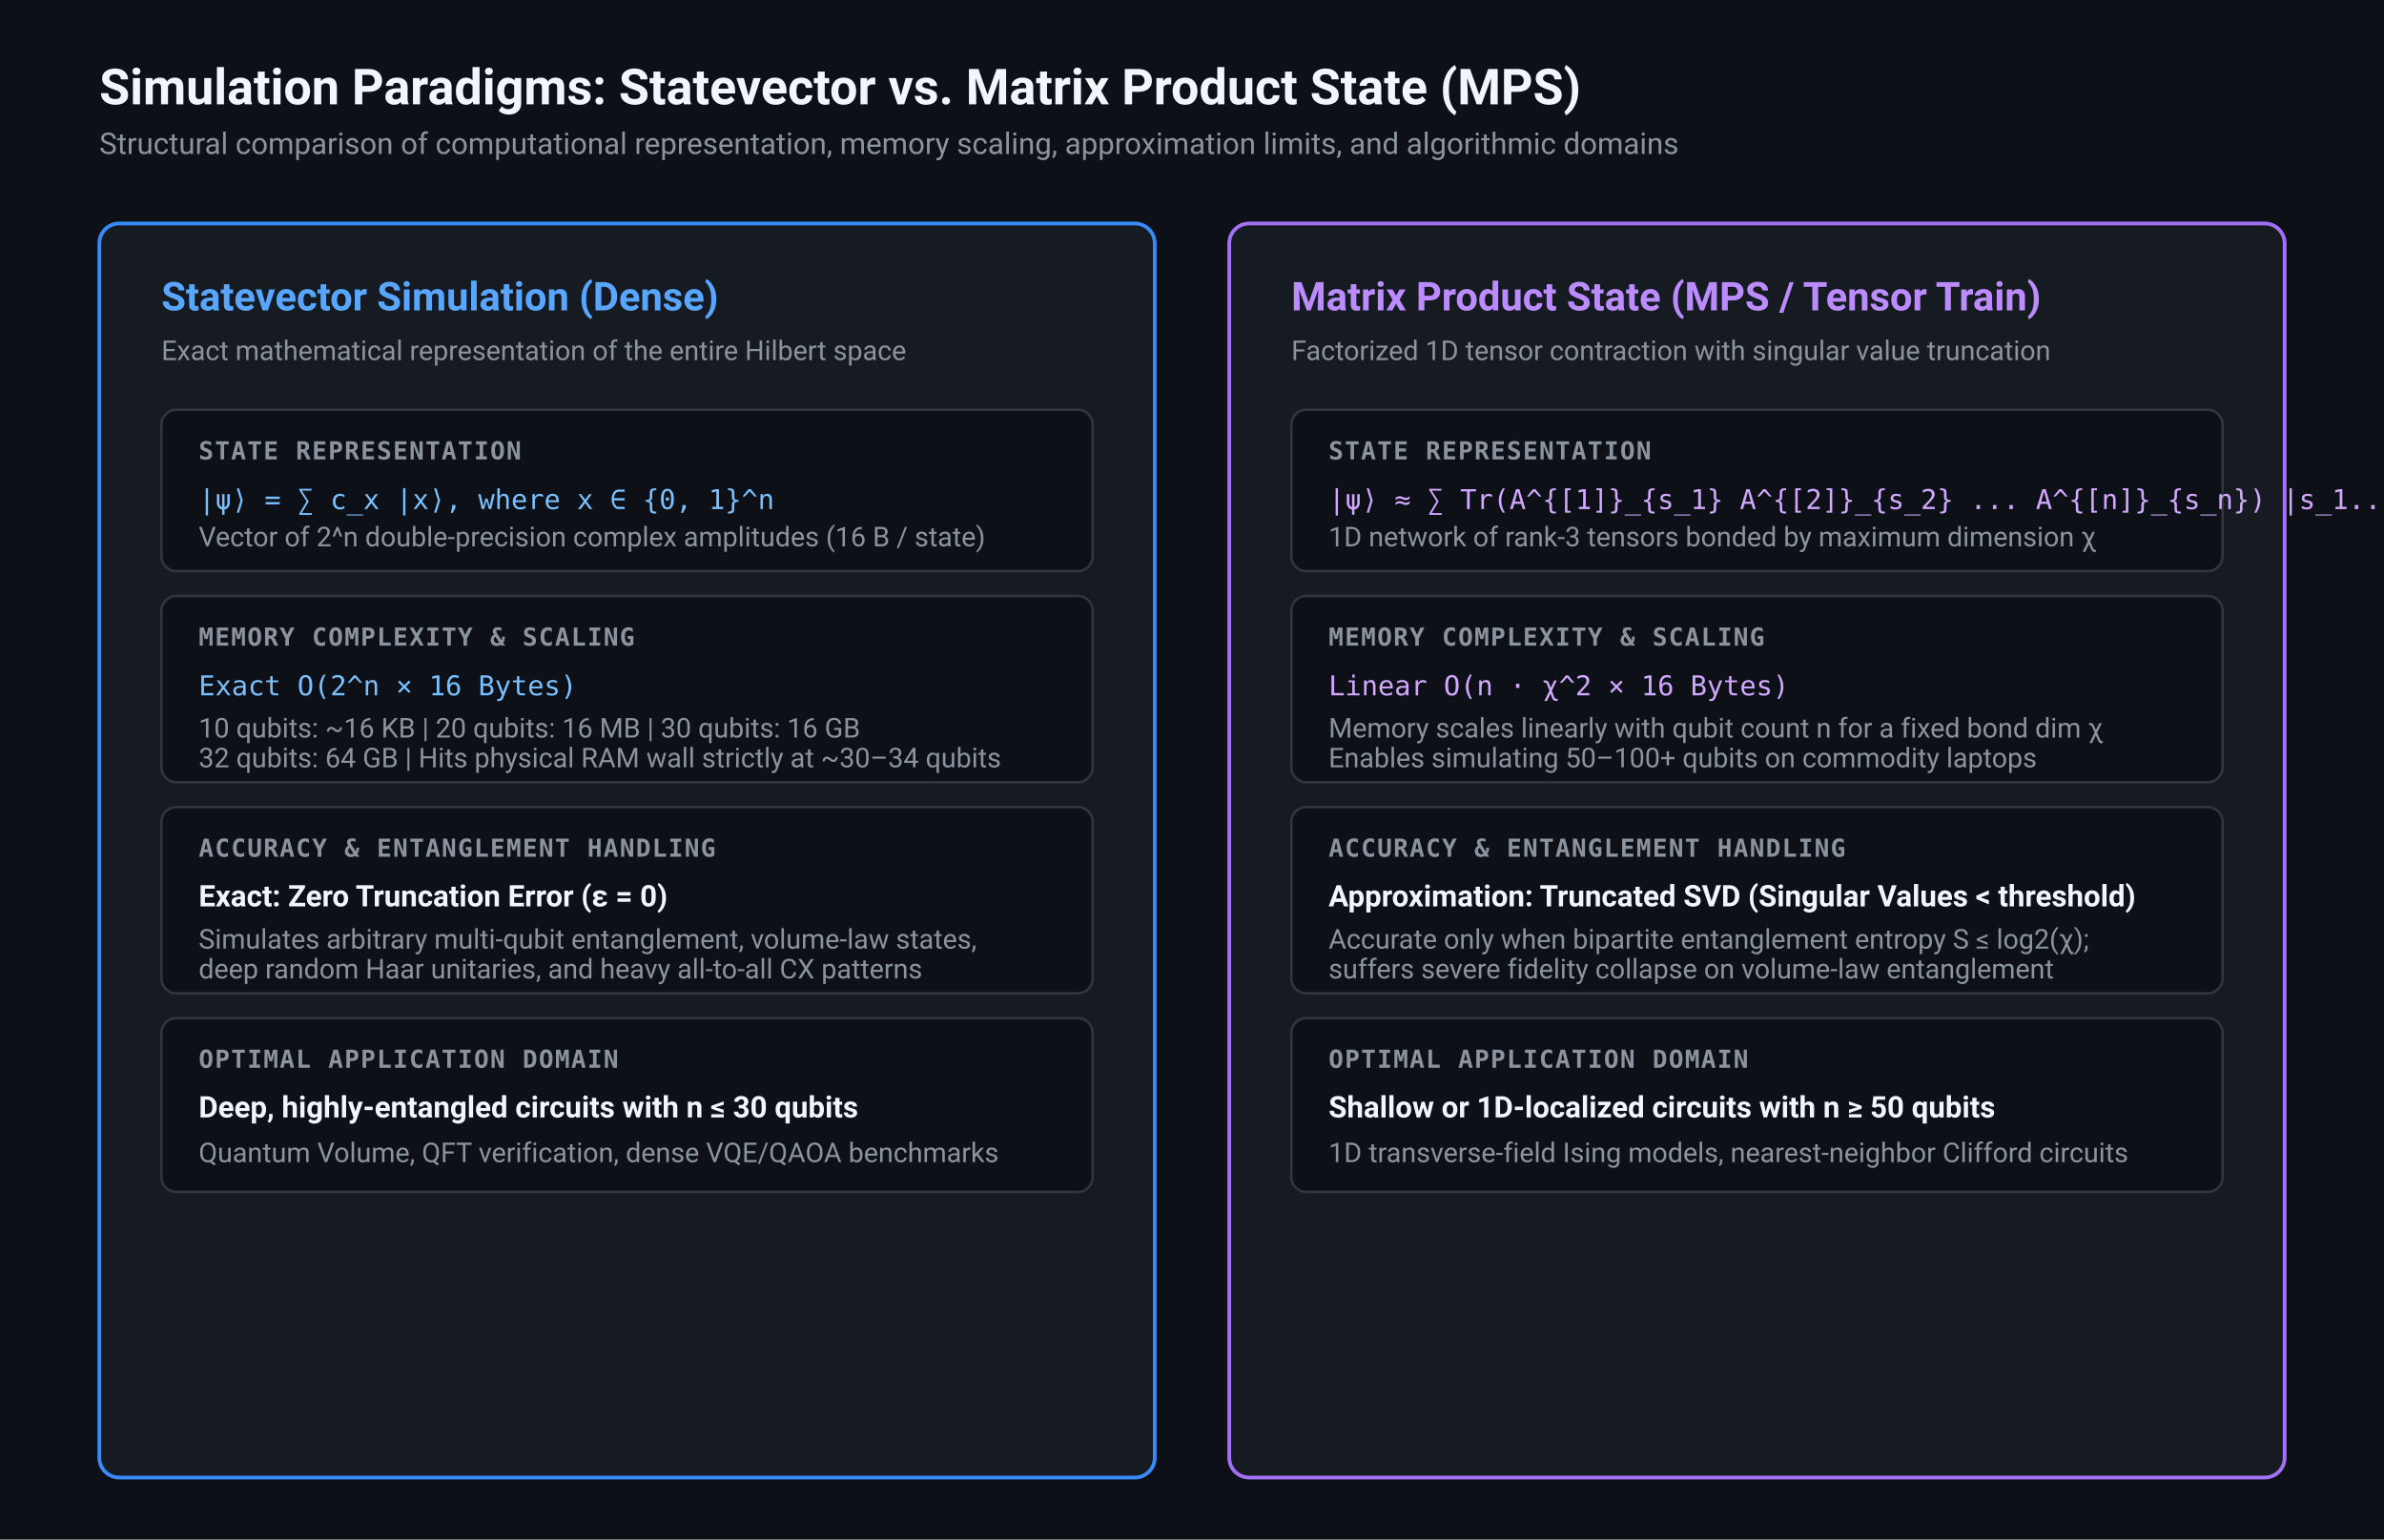
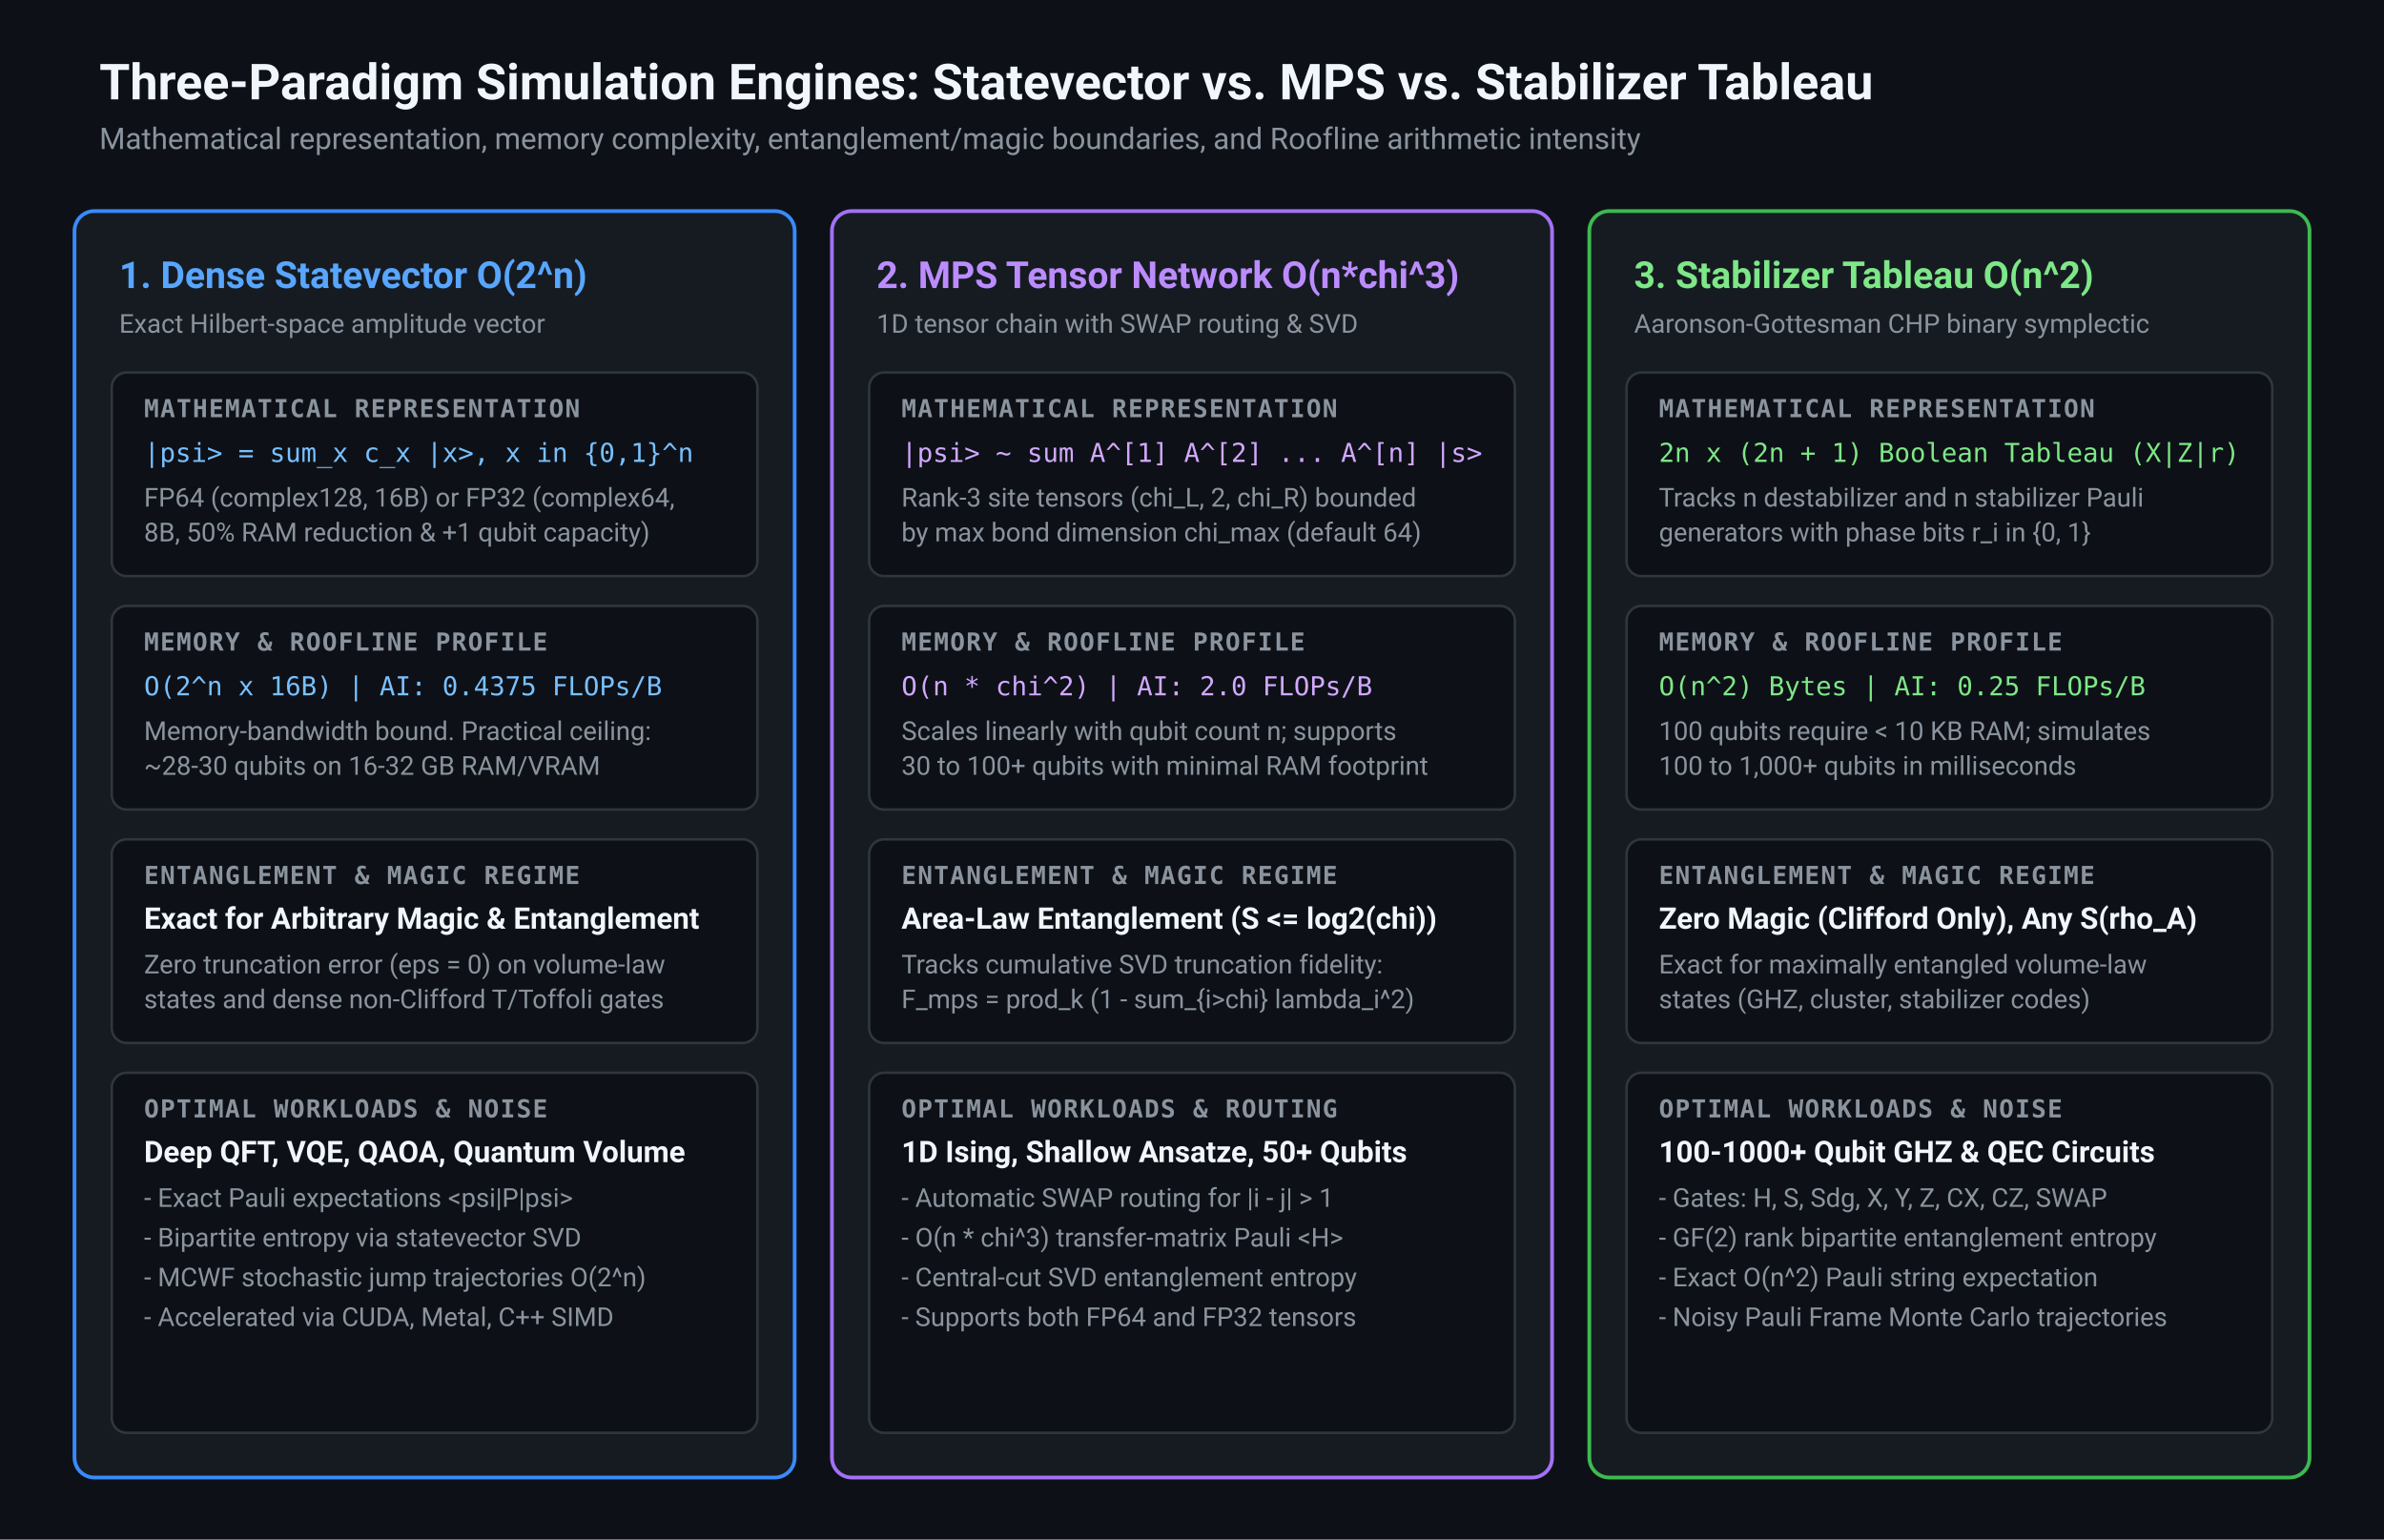
<svg xmlns="http://www.w3.org/2000/svg" viewBox="0 0 960 620" width="100%" height="100%">
  <defs>
    <style>
      .bg { fill: #0d1117; }
      .title { font-family: -apple-system, BlinkMacSystemFont, 'Segoe UI', Roboto, sans-serif; font-size: 20px; font-weight: 700; fill: #f0f6fc; }
      .subtitle { font-family: -apple-system, BlinkMacSystemFont, 'Segoe UI', Roboto, sans-serif; font-size: 12px; fill: #8b949e; }
      .col-box { rx: 8px; ry: 8px; stroke-width: 1.5px; }
      .col-sv { fill: #161b22; stroke: #388bfd; }
      .col-mps { fill: #161b22; stroke: #a371f7; }
-       .col-head-sv { font-family: -apple-system, BlinkMacSystemFont, 'Segoe UI', Roboto, sans-serif; font-size: 16px; font-weight: 700; fill: #58a6ff; }
-       .col-head-mps { font-family: -apple-system, BlinkMacSystemFont, 'Segoe UI', Roboto, sans-serif; font-size: 16px; font-weight: 700; fill: #bc8cff; }
+       .col-stab { fill: #161b22; stroke: #3fb950; }
+       .col-head-sv { font-family: -apple-system, BlinkMacSystemFont, 'Segoe UI', Roboto, sans-serif; font-size: 15px; font-weight: 700; fill: #58a6ff; }
+       .col-head-mps { font-family: -apple-system, BlinkMacSystemFont, 'Segoe UI', Roboto, sans-serif; font-size: 15px; font-weight: 700; fill: #bc8cff; }
+       .col-head-stab { font-family: -apple-system, BlinkMacSystemFont, 'Segoe UI', Roboto, sans-serif; font-size: 15px; font-weight: 700; fill: #7ee787; }
      .feature-card { rx: 6px; ry: 6px; fill: #0d1117; stroke: #30363d; stroke-width: 1px; }
      .card-title { font-family: 'SFMono-Regular', Consolas, Menlo, monospace; font-size: 10px; font-weight: 700; fill: #8b949e; text-transform: uppercase; letter-spacing: 0.05em; }
      .card-val { font-family: -apple-system, BlinkMacSystemFont, 'Segoe UI', Roboto, sans-serif; font-size: 12px; font-weight: 600; fill: #f0f6fc; }
-       .card-desc { font-family: -apple-system, BlinkMacSystemFont, 'Segoe UI', Roboto, sans-serif; font-size: 11px; fill: #8b949e; }
-       .card-code { font-family: 'SFMono-Regular', Consolas, Menlo, monospace; font-size: 11px; fill: #79c0ff; }
-       .card-code-purple { font-family: 'SFMono-Regular', Consolas, Menlo, monospace; font-size: 11px; fill: #d2a8ff; }
+       .card-desc { font-family: -apple-system, BlinkMacSystemFont, 'Segoe UI', Roboto, sans-serif; font-size: 10.5px; fill: #8b949e; }
+       .card-code { font-family: 'SFMono-Regular', Consolas, Menlo, monospace; font-size: 10.5px; fill: #79c0ff; }
+       .card-code-purple { font-family: 'SFMono-Regular', Consolas, Menlo, monospace; font-size: 10.5px; fill: #d2a8ff; }
+       .card-code-green { font-family: 'SFMono-Regular', Consolas, Menlo, monospace; font-size: 10.5px; fill: #7ee787; }
    </style>
  </defs>
  <rect width="960" height="620" class="bg" />
-   <text x="40" y="42" class="title">Simulation Paradigms: Statevector vs. Matrix Product State (MPS)</text>
-   <text x="40" y="62" class="subtitle">Structural comparison of computational representation, memory scaling, approximation limits, and algorithmic domains</text>
-   <rect x="40" y="90" width="425" height="505" class="col-box col-sv" />
-   <text x="65" y="125" class="col-head-sv">Statevector Simulation (Dense)</text>
-   <text x="65" y="145" class="card-desc">Exact mathematical representation of the entire Hilbert space</text>
-   <rect x="65" y="165" width="375" height="65" class="feature-card" />
-   <text x="80" y="185" class="card-title">STATE REPRESENTATION</text>
-   <text x="80" y="205" class="card-code">|ψ⟩ = ∑ c_x |x⟩, where x ∈ {0, 1}^n</text>
-   <text x="80" y="220" class="card-desc">Vector of 2^n double-precision complex amplitudes (16 B / state)</text>
-   <rect x="65" y="240" width="375" height="75" class="feature-card" />
-   <text x="80" y="260" class="card-title">MEMORY COMPLEXITY &amp; SCALING</text>
-   <text x="80" y="280" class="card-code">Exact O(2^n × 16 Bytes)</text>
-   <text x="80" y="297" class="card-desc">10 qubits: ~16 KB | 20 qubits: 16 MB | 30 qubits: 16 GB</text>
-   <text x="80" y="309" class="card-desc">32 qubits: 64 GB | Hits physical RAM wall strictly at ~30–34 qubits</text>
-   <rect x="65" y="325" width="375" height="75" class="feature-card" />
-   <text x="80" y="345" class="card-title">ACCURACY &amp; ENTANGLEMENT HANDLING</text>
-   <text x="80" y="365" class="card-val">Exact: Zero Truncation Error (ε = 0)</text>
-   <text x="80" y="382" class="card-desc">Simulates arbitrary multi-qubit entanglement, volume-law states,</text>
-   <text x="80" y="394" class="card-desc">deep random Haar unitaries, and heavy all-to-all CX patterns</text>
-   <rect x="65" y="410" width="375" height="70" class="feature-card" />
-   <text x="80" y="430" class="card-title">OPTIMAL APPLICATION DOMAIN</text>
-   <text x="80" y="450" class="card-val">Deep, highly-entangled circuits with n ≤ 30 qubits</text>
-   <text x="80" y="468" class="card-desc">Quantum Volume, QFT verification, dense VQE/QAOA benchmarks</text>
-   <rect x="495" y="90" width="425" height="505" class="col-box col-mps" />
-   <text x="520" y="125" class="col-head-mps">Matrix Product State (MPS / Tensor Train)</text>
-   <text x="520" y="145" class="card-desc">Factorized 1D tensor contraction with singular value truncation</text>
-   <rect x="520" y="165" width="375" height="65" class="feature-card" />
-   <text x="535" y="185" class="card-title">STATE REPRESENTATION</text>
-   <text x="535" y="205" class="card-code-purple">|ψ⟩ ≈ ∑ Tr(A^{[1]}_{s_1} A^{[2]}_{s_2} ... A^{[n]}_{s_n}) |s_1...s_n⟩</text>
-   <text x="535" y="220" class="card-desc">1D network of rank-3 tensors bonded by maximum dimension χ</text>
-   <rect x="520" y="240" width="375" height="75" class="feature-card" />
-   <text x="535" y="260" class="card-title">MEMORY COMPLEXITY &amp; SCALING</text>
-   <text x="535" y="280" class="card-code-purple">Linear O(n · χ^2 × 16 Bytes)</text>
-   <text x="535" y="297" class="card-desc">Memory scales linearly with qubit count n for a fixed bond dim χ</text>
-   <text x="535" y="309" class="card-desc">Enables simulating 50–100+ qubits on commodity laptops</text>
-   <rect x="520" y="325" width="375" height="75" class="feature-card" />
-   <text x="535" y="345" class="card-title">ACCURACY &amp; ENTANGLEMENT HANDLING</text>
-   <text x="535" y="365" class="card-val">Approximation: Truncated SVD (Singular Values &lt; threshold)</text>
-   <text x="535" y="382" class="card-desc">Accurate only when bipartite entanglement entropy S ≤ log2(χ);</text>
-   <text x="535" y="394" class="card-desc">suffers severe fidelity collapse on volume-law entanglement</text>
-   <rect x="520" y="410" width="375" height="70" class="feature-card" />
-   <text x="535" y="430" class="card-title">OPTIMAL APPLICATION DOMAIN</text>
-   <text x="535" y="450" class="card-val">Shallow or 1D-localized circuits with n ≥ 50 qubits</text>
-   <text x="535" y="468" class="card-desc">1D transverse-field Ising models, nearest-neighbor Clifford circuits</text>
+   <text x="40" y="40" class="title">Three-Paradigm Simulation Engines: Statevector vs. MPS vs. Stabilizer Tableau</text>
+   <text x="40" y="60" class="subtitle">Mathematical representation, memory complexity, entanglement/magic boundaries, and Roofline arithmetic intensity</text>
+   <rect x="30" y="85" width="290" height="510" class="col-box col-sv" />
+   <text x="48" y="116" class="col-head-sv">1. Dense Statevector O(2^n)</text>
+   <text x="48" y="134" class="card-desc">Exact Hilbert-space amplitude vector</text>
+   <rect x="45" y="150" width="260" height="82" class="feature-card" />
+   <text x="58" y="168" class="card-title">MATHEMATICAL REPRESENTATION</text>
+   <text x="58" y="186" class="card-code">|psi&gt; = sum_x c_x |x&gt;, x in {0,1}^n</text>
+   <text x="58" y="204" class="card-desc">FP64 (complex128, 16B) or FP32 (complex64,</text>
+   <text x="58" y="218" class="card-desc">8B, 50% RAM reduction &amp; +1 qubit capacity)</text>
+   <rect x="45" y="244" width="260" height="82" class="feature-card" />
+   <text x="58" y="262" class="card-title">MEMORY &amp; ROOFLINE PROFILE</text>
+   <text x="58" y="280" class="card-code">O(2^n x 16B) | AI: 0.4375 FLOPs/B</text>
+   <text x="58" y="298" class="card-desc">Memory-bandwidth bound. Practical ceiling:</text>
+   <text x="58" y="312" class="card-desc">~28-30 qubits on 16-32 GB RAM/VRAM</text>
+   <rect x="45" y="338" width="260" height="82" class="feature-card" />
+   <text x="58" y="356" class="card-title">ENTANGLEMENT &amp; MAGIC REGIME</text>
+   <text x="58" y="374" class="card-val">Exact for Arbitrary Magic &amp; Entanglement</text>
+   <text x="58" y="392" class="card-desc">Zero truncation error (eps = 0) on volume-law</text>
+   <text x="58" y="406" class="card-desc">states and dense non-Clifford T/Toffoli gates</text>
+   <rect x="45" y="432" width="260" height="145" class="feature-card" />
+   <text x="58" y="450" class="card-title">OPTIMAL WORKLOADS &amp; NOISE</text>
+   <text x="58" y="468" class="card-val">Deep QFT, VQE, QAOA, Quantum Volume</text>
+   <text x="58" y="486" class="card-desc">- Exact Pauli expectations &lt;psi|P|psi&gt;</text>
+   <text x="58" y="502" class="card-desc">- Bipartite entropy via statevector SVD</text>
+   <text x="58" y="518" class="card-desc">- MCWF stochastic jump trajectories O(2^n)</text>
+   <text x="58" y="534" class="card-desc">- Accelerated via CUDA, Metal, C++ SIMD</text>
+   <rect x="335" y="85" width="290" height="510" class="col-box col-mps" />
+   <text x="353" y="116" class="col-head-mps">2. MPS Tensor Network O(n*chi^3)</text>
+   <text x="353" y="134" class="card-desc">1D tensor chain with SWAP routing &amp; SVD</text>
+   <rect x="350" y="150" width="260" height="82" class="feature-card" />
+   <text x="363" y="168" class="card-title">MATHEMATICAL REPRESENTATION</text>
+   <text x="363" y="186" class="card-code-purple">|psi&gt; ~ sum A^[1] A^[2] ... A^[n] |s&gt;</text>
+   <text x="363" y="204" class="card-desc">Rank-3 site tensors (chi_L, 2, chi_R) bounded</text>
+   <text x="363" y="218" class="card-desc">by max bond dimension chi_max (default 64)</text>
+   <rect x="350" y="244" width="260" height="82" class="feature-card" />
+   <text x="363" y="262" class="card-title">MEMORY &amp; ROOFLINE PROFILE</text>
+   <text x="363" y="280" class="card-code-purple">O(n * chi^2) | AI: 2.0 FLOPs/B</text>
+   <text x="363" y="298" class="card-desc">Scales linearly with qubit count n; supports</text>
+   <text x="363" y="312" class="card-desc">30 to 100+ qubits with minimal RAM footprint</text>
+   <rect x="350" y="338" width="260" height="82" class="feature-card" />
+   <text x="363" y="356" class="card-title">ENTANGLEMENT &amp; MAGIC REGIME</text>
+   <text x="363" y="374" class="card-val">Area-Law Entanglement (S &lt;= log2(chi))</text>
+   <text x="363" y="392" class="card-desc">Tracks cumulative SVD truncation fidelity:</text>
+   <text x="363" y="406" class="card-desc">F_mps = prod_k (1 - sum_{i&gt;chi} lambda_i^2)</text>
+   <rect x="350" y="432" width="260" height="145" class="feature-card" />
+   <text x="363" y="450" class="card-title">OPTIMAL WORKLOADS &amp; ROUTING</text>
+   <text x="363" y="468" class="card-val">1D Ising, Shallow Ansatze, 50+ Qubits</text>
+   <text x="363" y="486" class="card-desc">- Automatic SWAP routing for |i - j| &gt; 1</text>
+   <text x="363" y="502" class="card-desc">- O(n * chi^3) transfer-matrix Pauli &lt;H&gt;</text>
+   <text x="363" y="518" class="card-desc">- Central-cut SVD entanglement entropy</text>
+   <text x="363" y="534" class="card-desc">- Supports both FP64 and FP32 tensors</text>
+   <rect x="640" y="85" width="290" height="510" class="col-box col-stab" />
+   <text x="658" y="116" class="col-head-stab">3. Stabilizer Tableau O(n^2)</text>
+   <text x="658" y="134" class="card-desc">Aaronson-Gottesman CHP binary symplectic</text>
+   <rect x="655" y="150" width="260" height="82" class="feature-card" />
+   <text x="668" y="168" class="card-title">MATHEMATICAL REPRESENTATION</text>
+   <text x="668" y="186" class="card-code-green">2n x (2n + 1) Boolean Tableau (X|Z|r)</text>
+   <text x="668" y="204" class="card-desc">Tracks n destabilizer and n stabilizer Pauli</text>
+   <text x="668" y="218" class="card-desc">generators with phase bits r_i in {0, 1}</text>
+   <rect x="655" y="244" width="260" height="82" class="feature-card" />
+   <text x="668" y="262" class="card-title">MEMORY &amp; ROOFLINE PROFILE</text>
+   <text x="668" y="280" class="card-code-green">O(n^2) Bytes | AI: 0.25 FLOPs/B</text>
+   <text x="668" y="298" class="card-desc">100 qubits require &lt; 10 KB RAM; simulates</text>
+   <text x="668" y="312" class="card-desc">100 to 1,000+ qubits in milliseconds</text>
+   <rect x="655" y="338" width="260" height="82" class="feature-card" />
+   <text x="668" y="356" class="card-title">ENTANGLEMENT &amp; MAGIC REGIME</text>
+   <text x="668" y="374" class="card-val">Zero Magic (Clifford Only), Any S(rho_A)</text>
+   <text x="668" y="392" class="card-desc">Exact for maximally entangled volume-law</text>
+   <text x="668" y="406" class="card-desc">states (GHZ, cluster, stabilizer codes)</text>
+   <rect x="655" y="432" width="260" height="145" class="feature-card" />
+   <text x="668" y="450" class="card-title">OPTIMAL WORKLOADS &amp; NOISE</text>
+   <text x="668" y="468" class="card-val">100-1000+ Qubit GHZ &amp; QEC Circuits</text>
+   <text x="668" y="486" class="card-desc">- Gates: H, S, Sdg, X, Y, Z, CX, CZ, SWAP</text>
+   <text x="668" y="502" class="card-desc">- GF(2) rank bipartite entanglement entropy</text>
+   <text x="668" y="518" class="card-desc">- Exact O(n^2) Pauli string expectation</text>
+   <text x="668" y="534" class="card-desc">- Noisy Pauli Frame Monte Carlo trajectories</text>
</svg>
